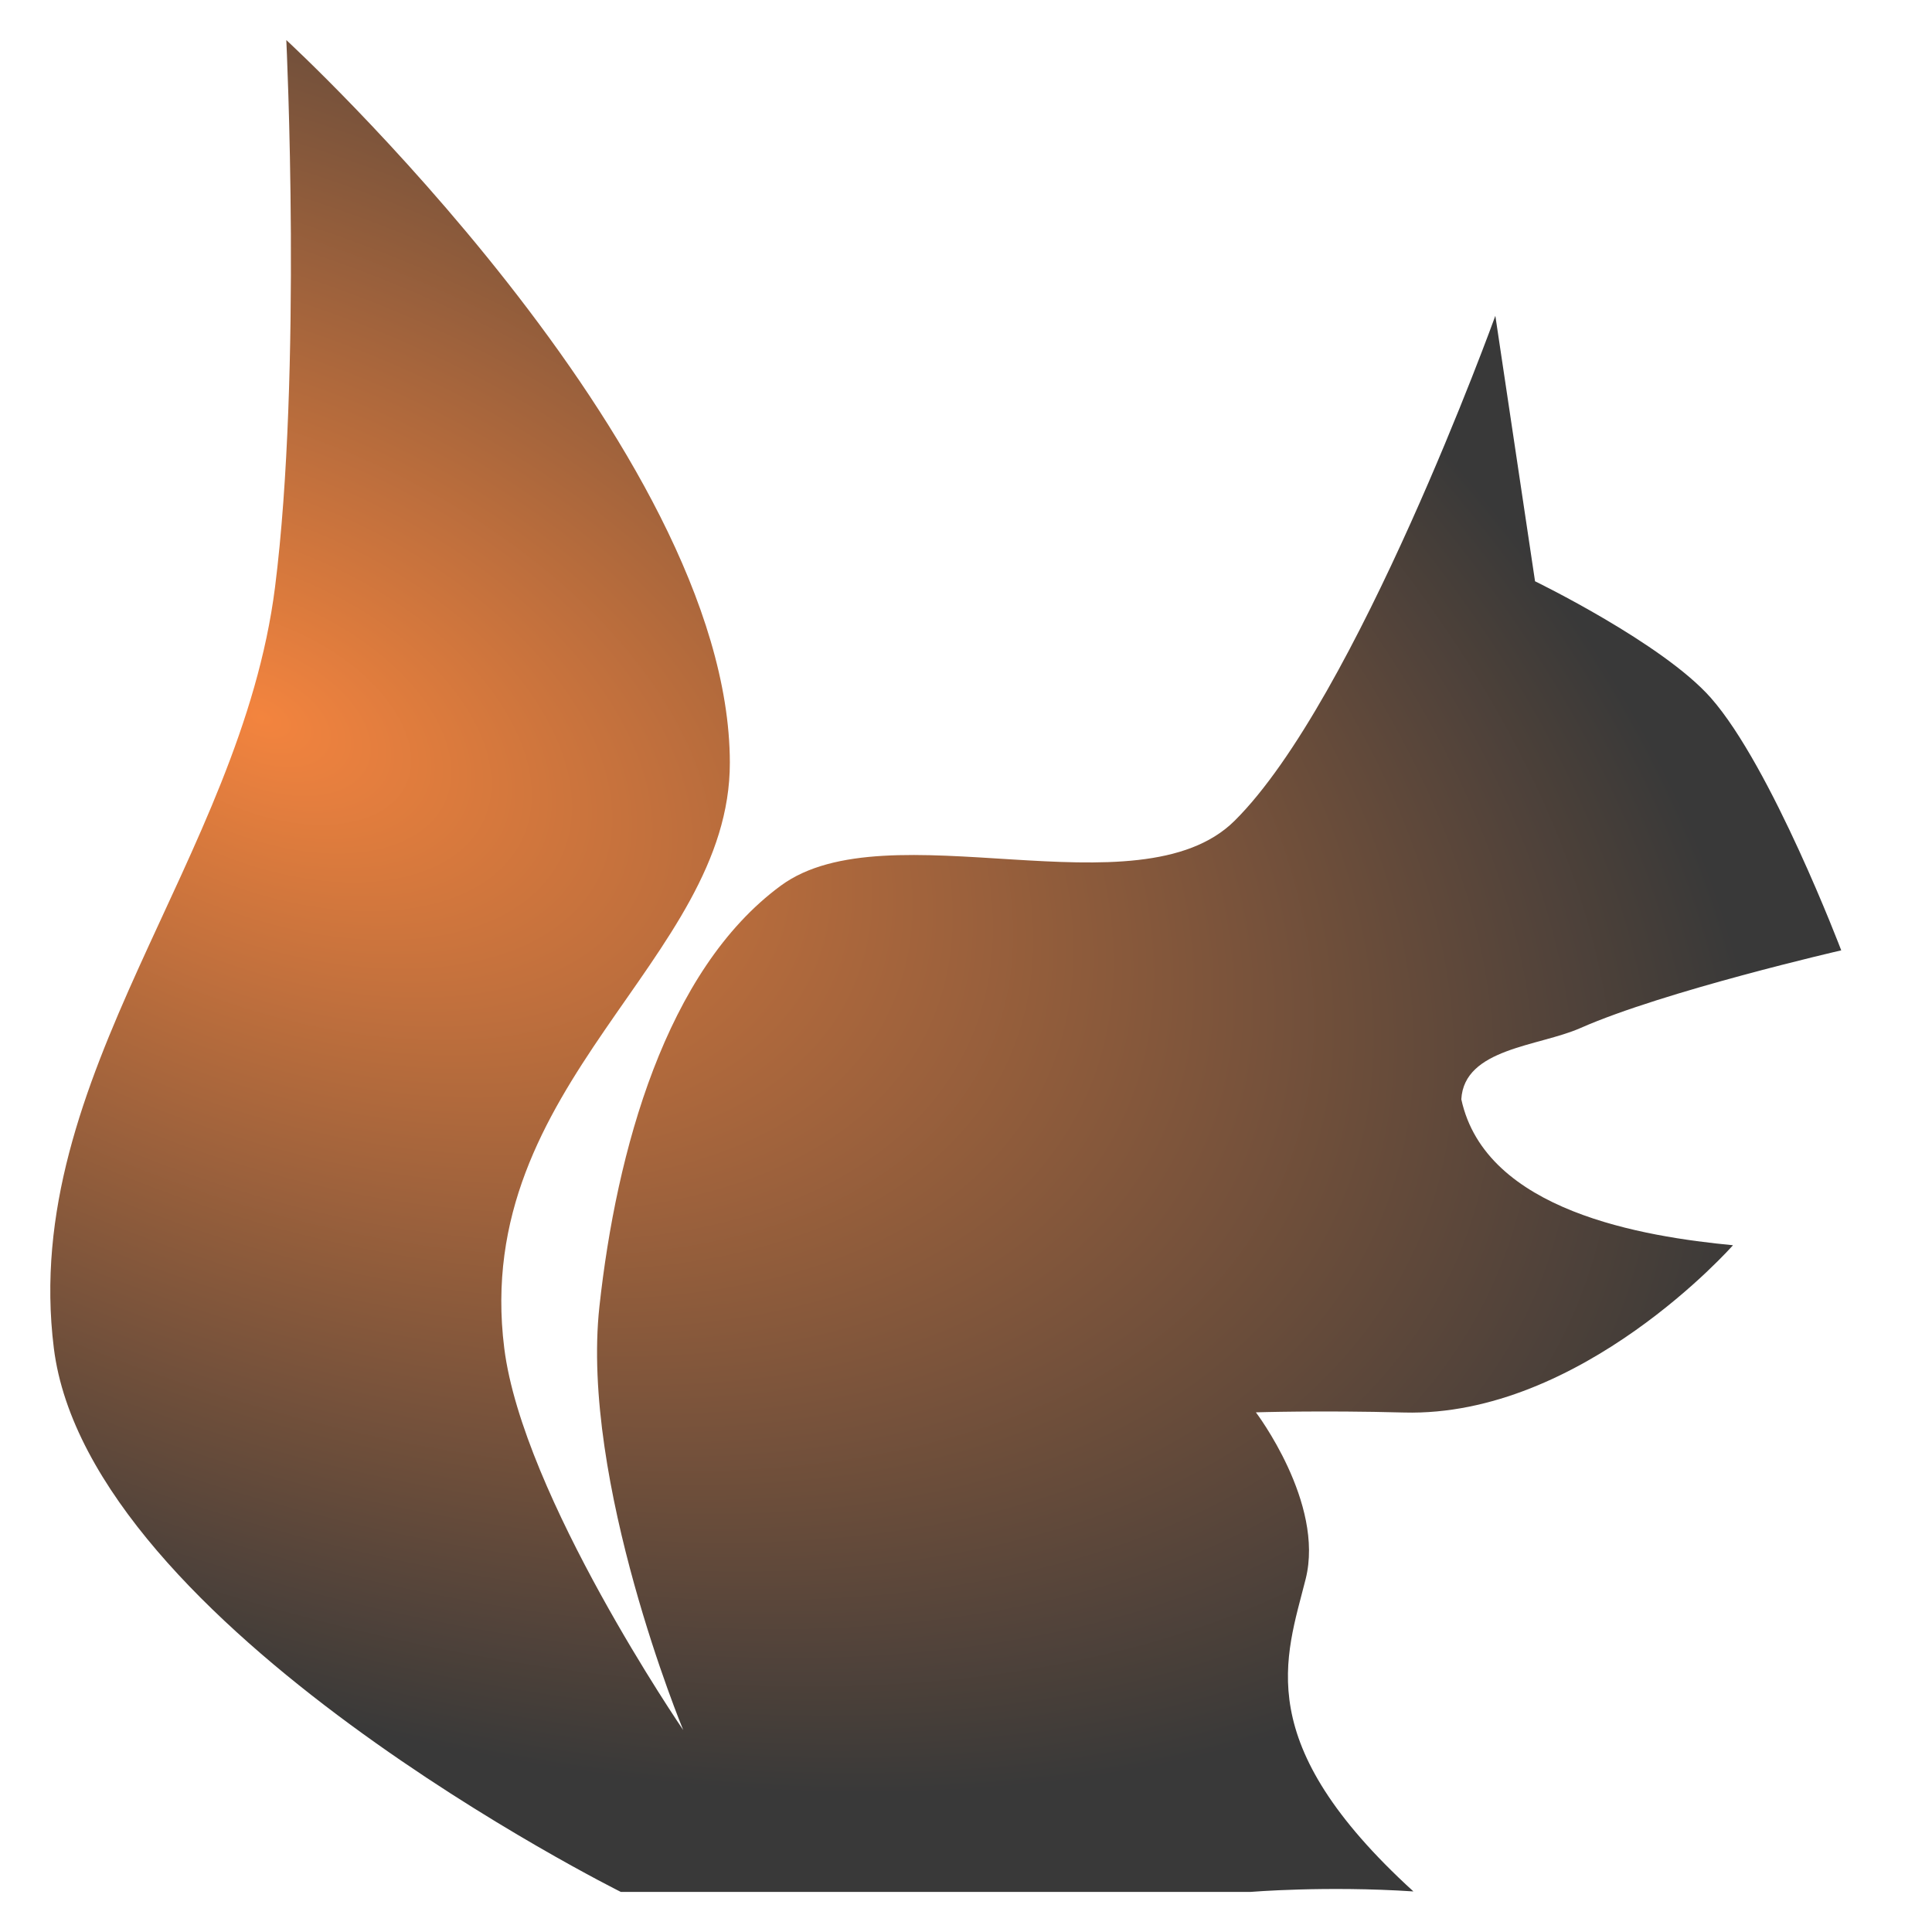
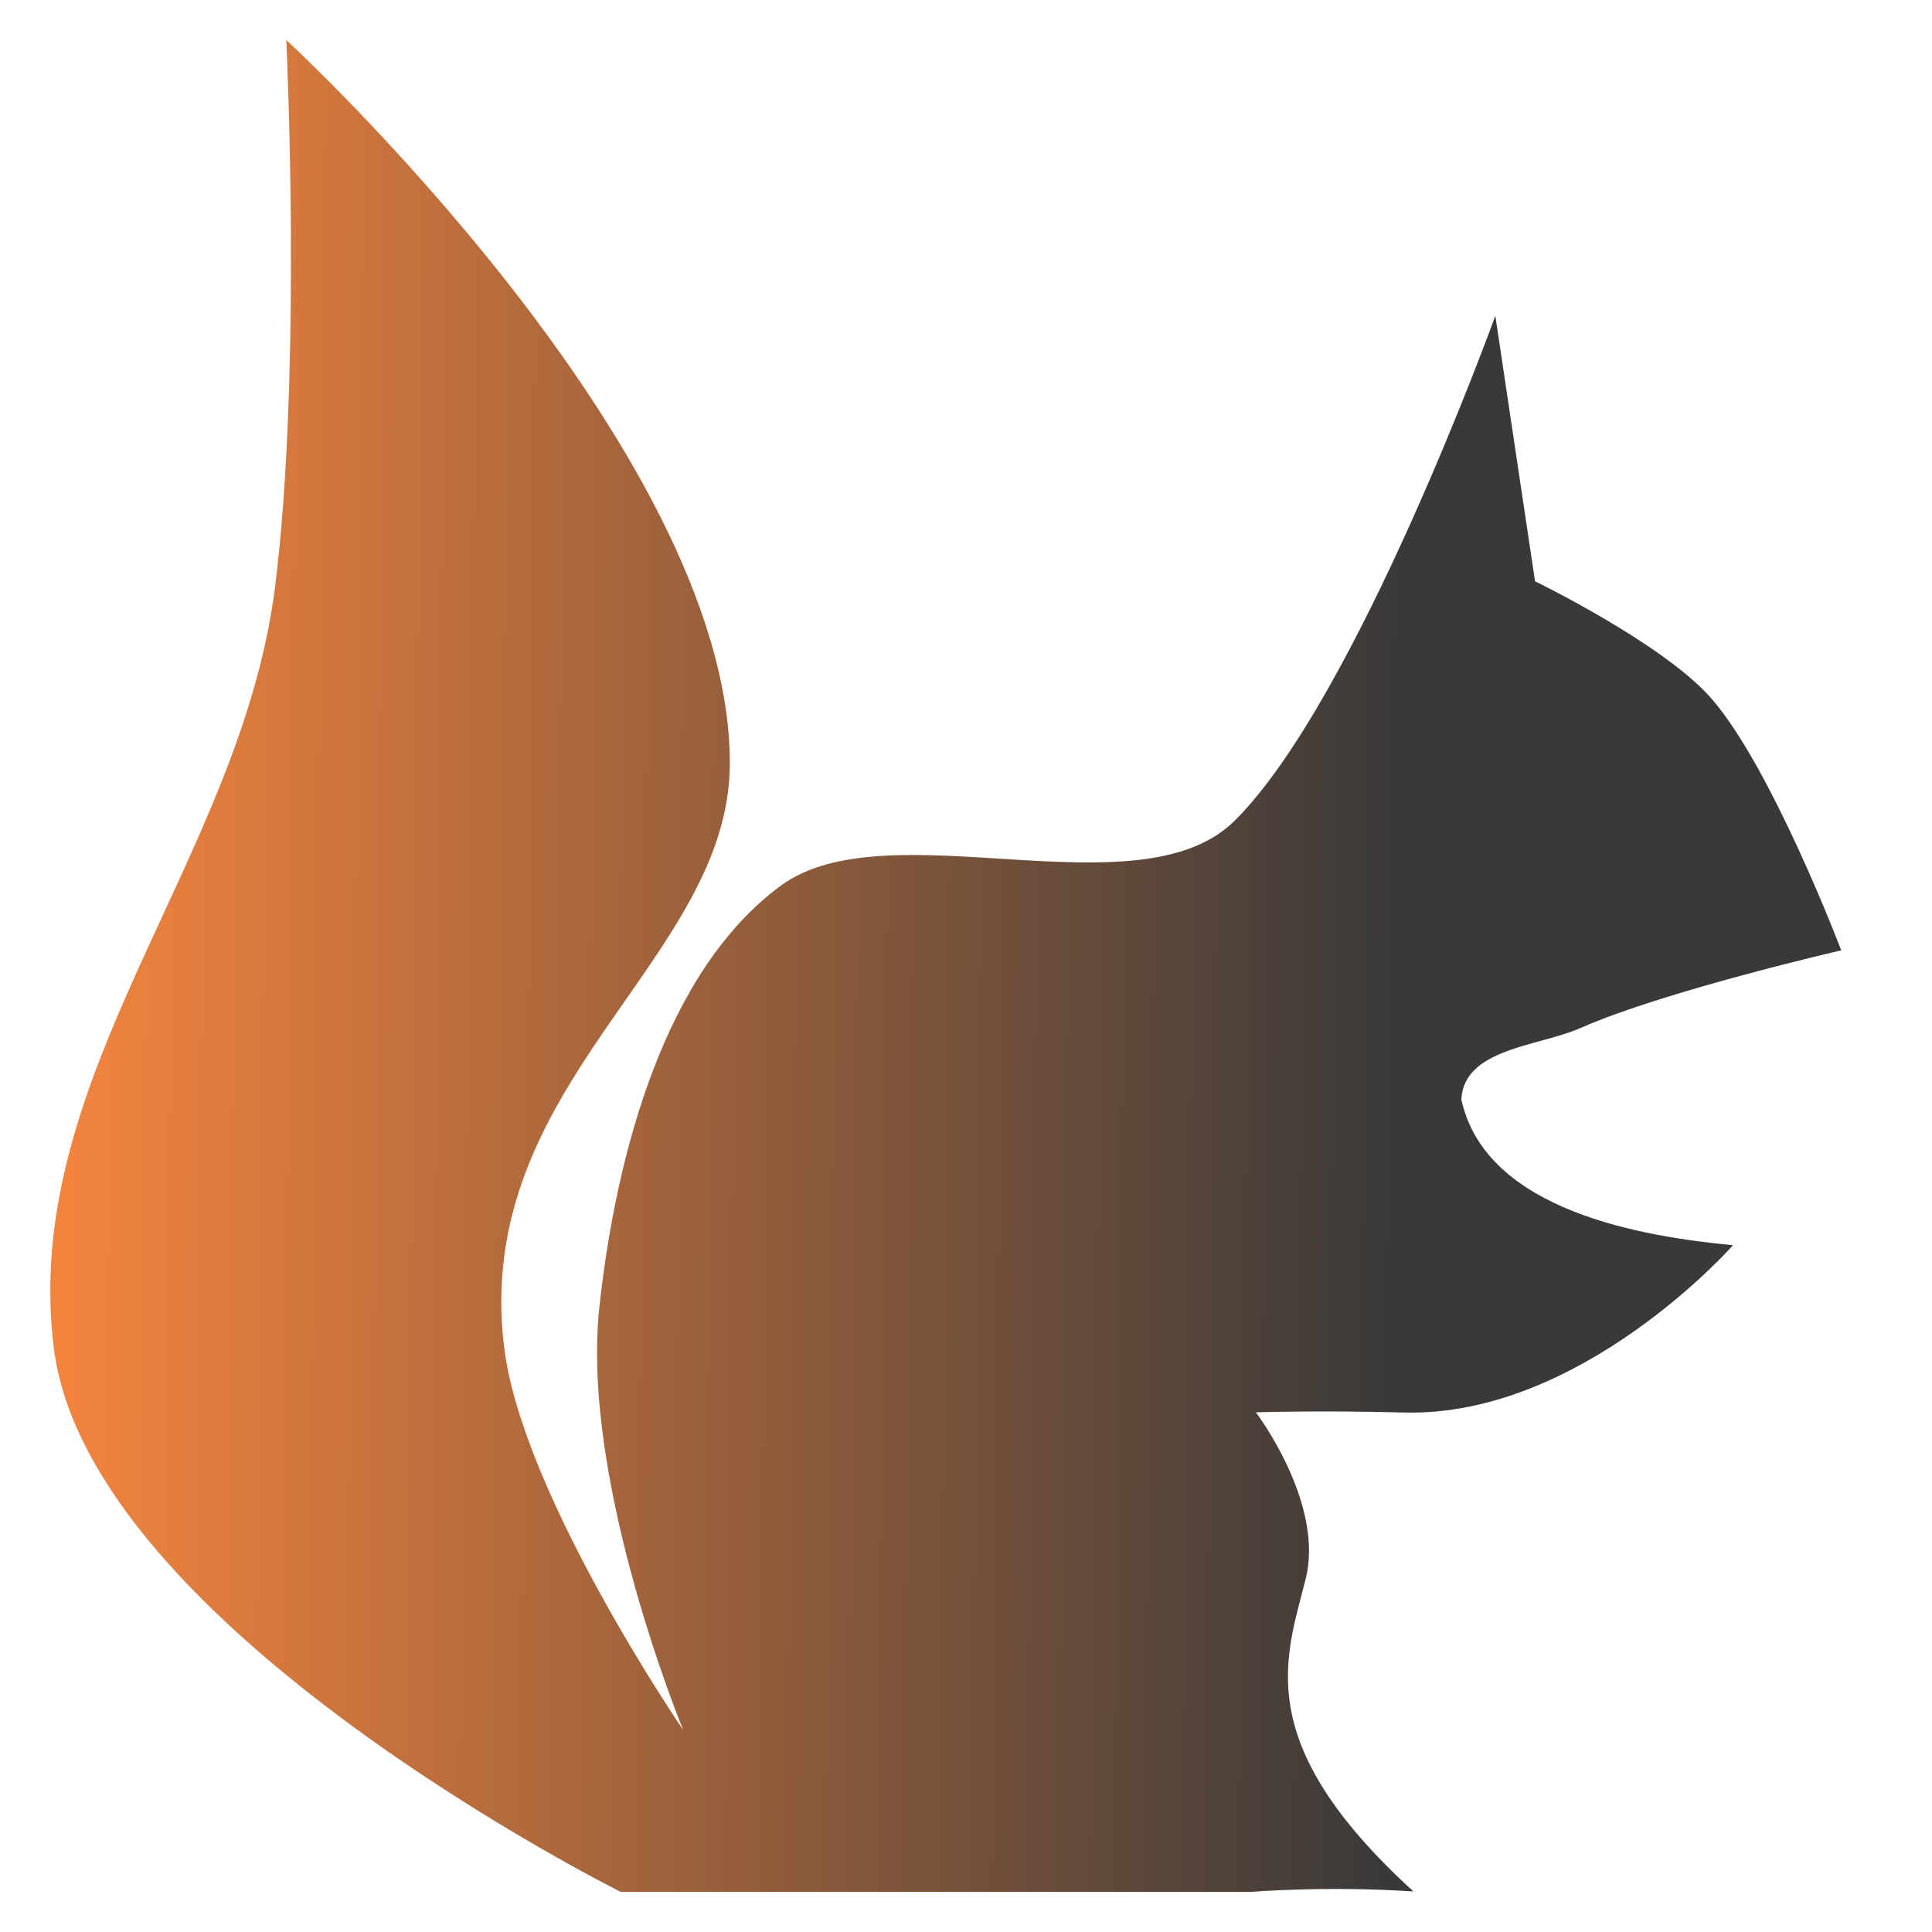
<svg xmlns="http://www.w3.org/2000/svg" xmlns:xlink="http://www.w3.org/1999/xlink" width="310" height="310" id="svg2" version="1.1">
  <defs id="defs4">
    <linearGradient id="linearGradient3767">
      <stop style="stop-color:#f3843e;stop-opacity:1;" offset="0" id="stop3769" />
      <stop style="stop-color:#393939;stop-opacity:1;" offset="1" id="stop3771" />
    </linearGradient>
-     <radialGradient xlink:href="#linearGradient3767" id="radialGradient3777" cx="425.79" cy="302.139" fx="425.79" fy="302.139" r="57.233" gradientTransform="matrix(4.074264,1.888529,-1.091692,2.355189,-1363.084,-658.25)" gradientUnits="userSpaceOnUse" />
+     <linearGradient xlink:href="#linearGradient3767" id="linearGradient817" x1="10.686" y1="896.49" x2="224.369" y2="898.67" gradientUnits="userSpaceOnUse" />
  </defs>
  <g id="layer1" transform="translate(0,-742.3622)">
-     <path style="fill:url(#radialGradient3777);fill-opacity:1;stroke:none" d="m 45.94,748.791 c 0,0 71.094,65.372 71.168,115.931 0.047,31.788 -41.538,51.377 -36.197,93.968 2.968,23.665 28.717,61.27 28.717,61.27 0,0 -16.516,-39.858 -13.447,-67.965 2.719,-24.898 10.635,-53.959 29.115,-67.532 17.097,-12.558 57.429,4.819 72.787,-10.39 19.574,-19.384 41.853,-81.039 41.853,-81.039 l 6.369,42.597 c 0,0 20.492,9.953 28.205,18.701 9.743,11.05 20.926,40.519 20.926,40.519 0,0 -28.405,6.532 -41.853,12.468 -6.706,2.96 -18.646,3.235 -19.107,11.429 3.898,18.011 29.328,22.049 43.59,23.42 0,0 -24.316,27.604 -52.792,26.84 -13.344,-0.358 -23.76,-0.029 -23.76,-0.029 0,0 11.05,14.539 7.988,26.738 -3.179,12.662 -8.937,26.226 17.288,50.135 -14.057,-0.93 -26.179,0.081 -26.179,0.081 H 99.62 c 0,0 -85.419,-42.492 -90.984,-87.273 C 3.199,914.915 38.588,880.326 44.127,836.597 c 4.367,-34.474 1.813,-87.807 1.813,-87.807 z" id="path2997" />
+     <path style="fill:url(#linearGradient817);fill-opacity:1;stroke:none" d="m 45.94,748.791 c 0,0 71.094,65.372 71.168,115.931 0.047,31.788 -41.538,51.377 -36.197,93.968 2.968,23.665 28.717,61.27 28.717,61.27 0,0 -16.516,-39.858 -13.447,-67.965 2.719,-24.898 10.635,-53.959 29.115,-67.532 17.097,-12.558 57.429,4.819 72.787,-10.39 19.574,-19.384 41.853,-81.039 41.853,-81.039 l 6.369,42.597 c 0,0 20.492,9.953 28.205,18.701 9.743,11.05 20.926,40.519 20.926,40.519 0,0 -28.405,6.532 -41.853,12.468 -6.706,2.96 -18.646,3.235 -19.107,11.429 3.898,18.011 29.328,22.049 43.59,23.42 0,0 -24.316,27.604 -52.792,26.84 -13.344,-0.358 -23.76,-0.029 -23.76,-0.029 0,0 11.05,14.539 7.988,26.738 -3.179,12.662 -8.937,26.226 17.288,50.135 -14.057,-0.93 -26.179,0.081 -26.179,0.081 H 99.62 c 0,0 -85.419,-42.492 -90.984,-87.273 C 3.199,914.915 38.588,880.326 44.127,836.597 c 4.367,-34.474 1.813,-87.807 1.813,-87.807 z" id="path2997" />
  </g>
</svg>
